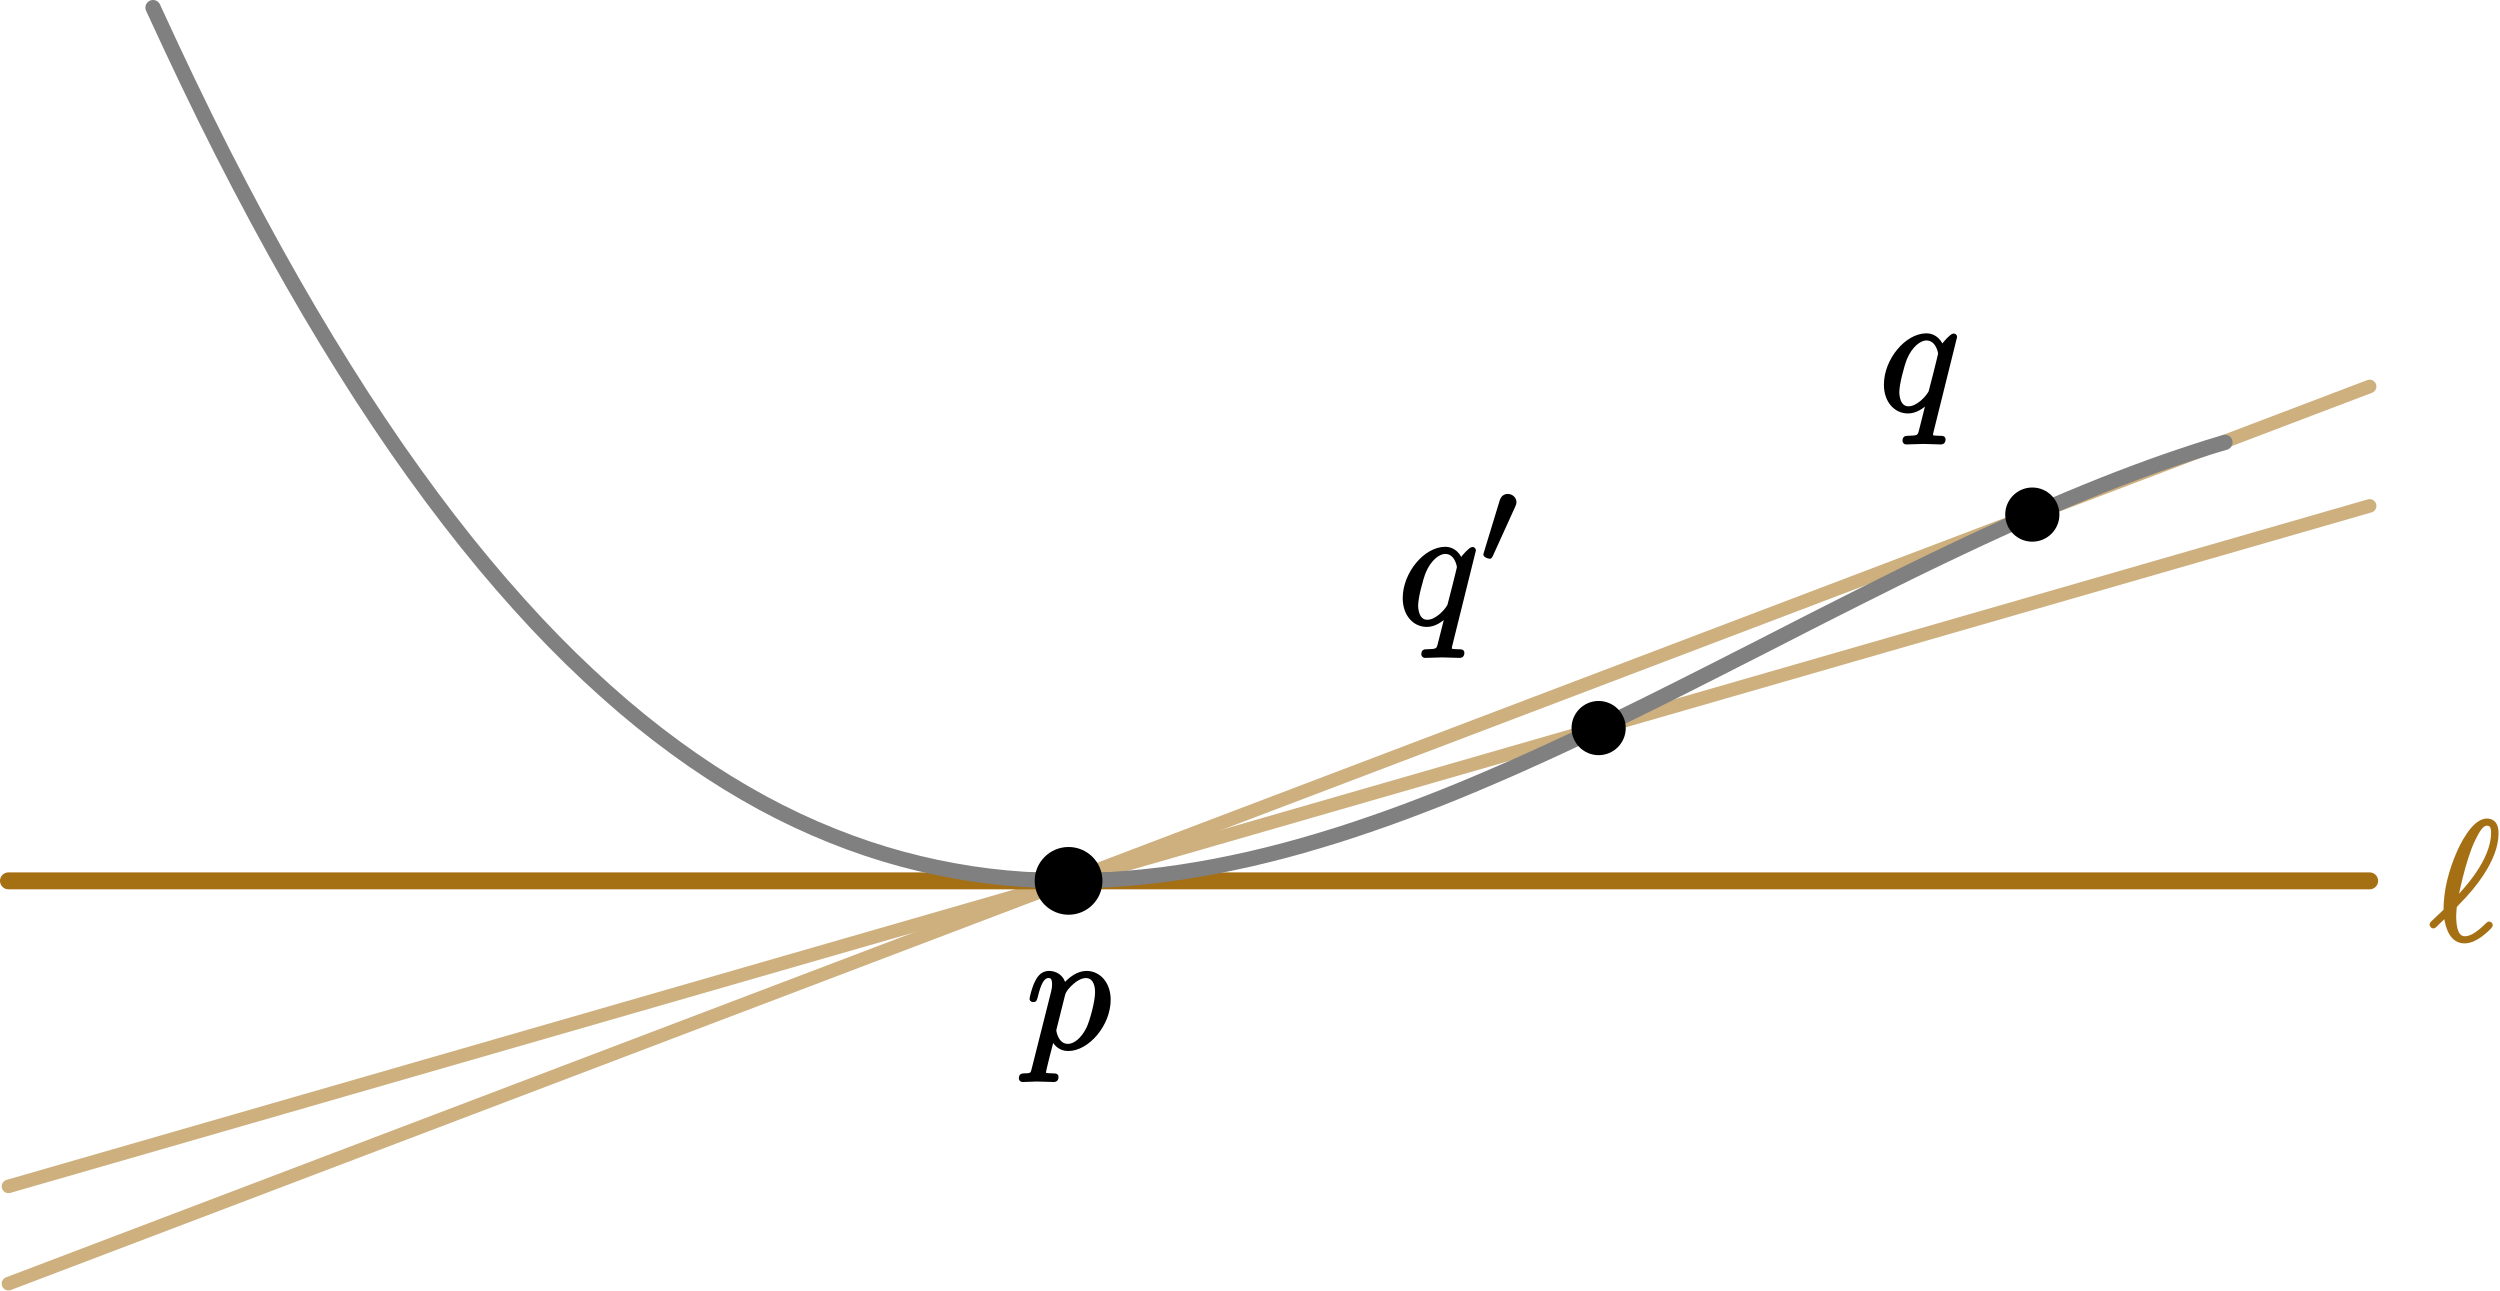
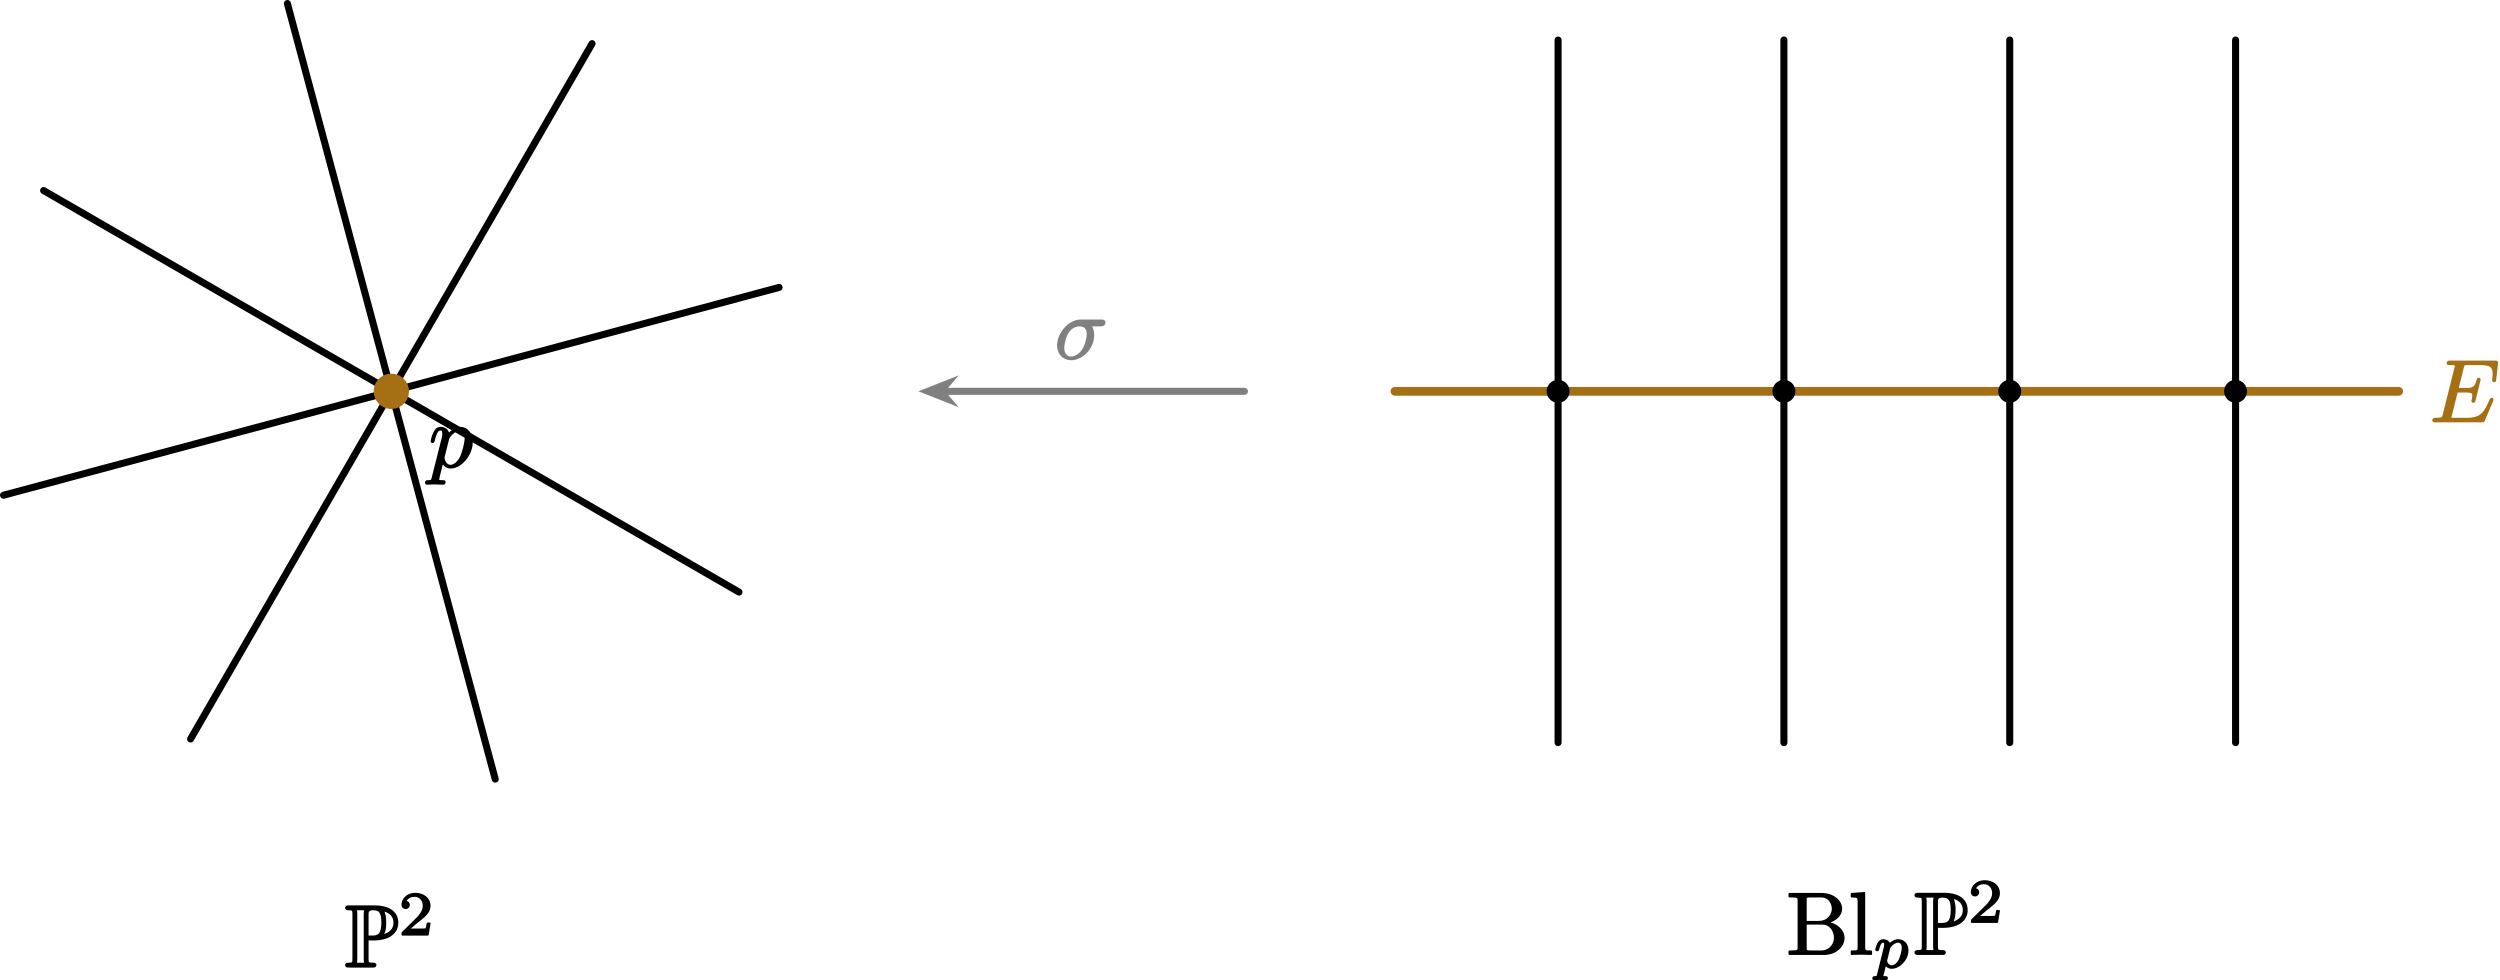
- <svg xmlns="http://www.w3.org/2000/svg" xmlns:xlink="http://www.w3.org/1999/xlink" version="1.1" width="147.07pt" height="75.913pt" viewBox="-70.01 -70.007 147.07 75.913">
+ <svg xmlns="http://www.w3.org/2000/svg" xmlns:xlink="http://www.w3.org/1999/xlink" version="1.1" width="282.43pt" height="110.633pt" viewBox="-70.008 -70.008 282.43 110.633">
  <defs>
-     <path id="g0-48" d="M2.022-3.292C2.078-3.41 2.085-3.466 2.085-3.515C2.085-3.731 1.89-3.898 1.674-3.898C1.409-3.898 1.325-3.682 1.29-3.571L.37-.551C.363-.537 .335-.446 .335-.439C.335-.356 .551-.286 .607-.286C.656-.286 .663-.3 .711-.404L2.022-3.292Z" />
-     <path id="g1-96" d="M.159-.986C.139-.956 .11-.927 .11-.887C.11-.837 .169-.757 .229-.757C.279-.757 .309-.787 .588-1.066C.667-1.136 .867-1.325 .946-1.405C1.046-.618 1.335 .12 2.062 .12C2.461 .12 2.809-.11 3.019-.259C3.158-.359 3.626-.747 3.626-.847C3.626-.877 3.597-.966 3.507-.966C3.477-.966 3.467-.956 3.377-.877C2.74-.249 2.371-.1 2.082-.1C1.634-.1 1.474-.618 1.474-1.395C1.474-1.455 1.494-1.913 1.524-1.963C1.544-1.993 1.544-2.012 1.743-2.212C2.55-3.019 3.965-4.702 3.965-6.247C3.965-6.416 3.965-7.024 3.377-7.024C2.55-7.024 1.813-5.38 1.714-5.151C1.235-4.065 .927-2.899 .927-1.714L.159-.986ZM1.574-2.381C1.594-2.491 2.022-4.702 2.59-5.868C2.859-6.406 3.068-6.804 3.387-6.804C3.726-6.804 3.726-6.446 3.726-6.286C3.726-4.623 2.052-2.879 1.574-2.381Z" />
+     <path id="g2-112" d="M.523 .851C.474 1.046 .46 1.102 .181 1.102C.091 1.102-.007 1.102-.007 1.248C-.007 1.325 .056 1.353 .091 1.353C.272 1.353 .502 1.325 .69 1.325C.928 1.325 1.193 1.353 1.423 1.353C1.485 1.353 1.562 1.332 1.562 1.2C1.562 1.102 1.465 1.102 1.381 1.102C1.227 1.102 1.039 1.102 1.039 1.018C1.039 .983 1.088 .802 1.116 .697C1.2 .328 1.297-.049 1.374-.342C1.458-.202 1.674 .07 2.092 .07C2.943 .07 3.884-.872 3.884-1.911C3.884-2.727 3.32-3.075 2.838-3.075C2.406-3.075 2.036-2.783 1.848-2.587C1.73-2.985 1.339-3.075 1.13-3.075C.858-3.075 .69-2.894 .579-2.706C.439-2.469 .328-2.05 .328-2.008C.328-1.918 .425-1.918 .446-1.918C.544-1.918 .551-1.939 .6-2.127C.704-2.532 .837-2.88 1.109-2.88C1.29-2.88 1.339-2.727 1.339-2.538C1.339-2.462 1.325-2.371 1.318-2.329L.523 .851ZM1.841-2.239C2.246-2.776 2.594-2.88 2.817-2.88C3.089-2.88 3.327-2.678 3.327-2.204C3.327-1.918 3.173-1.206 2.964-.802C2.79-.46 2.448-.126 2.092-.126C1.597-.126 1.471-.663 1.471-.732C1.471-.76 1.485-.809 1.492-.837L1.841-2.239Z" />
+     <path id="g3-66" d="M2.212-3.646V-6.097C2.212-6.426 2.232-6.496 2.7-6.496H3.935C4.902-6.496 5.25-5.649 5.25-5.121C5.25-4.483 4.762-3.646 3.656-3.646H2.212ZM4.563-3.557C5.529-3.746 6.217-4.384 6.217-5.121C6.217-5.988 5.3-6.804 4.005-6.804H.359V-6.496H.598C1.365-6.496 1.385-6.386 1.385-6.027V-.777C1.385-.418 1.365-.309 .598-.309H.359V0H4.264C5.589 0 6.486-.887 6.486-1.823C6.486-2.69 5.669-3.437 4.563-3.557ZM3.945-.309H2.7C2.232-.309 2.212-.379 2.212-.707V-3.427H4.085C5.071-3.427 5.489-2.501 5.489-1.833C5.489-1.126 4.971-.309 3.945-.309Z" />
+     <path id="g3-108" d="M1.763-6.914L.329-6.804V-6.496C1.026-6.496 1.106-6.426 1.106-5.938V-.757C1.106-.309 .996-.309 .329-.309V0C.658-.01 1.186-.03 1.435-.03S2.172-.01 2.54 0V-.309C1.873-.309 1.763-.309 1.763-.757V-6.914Z" />
+     <path id="g4-50" d="M3.522-1.269H3.285C3.264-1.116 3.194-.704 3.103-.635C3.048-.593 2.511-.593 2.413-.593H1.13C1.862-1.241 2.106-1.437 2.525-1.764C3.041-2.176 3.522-2.608 3.522-3.271C3.522-4.115 2.783-4.631 1.89-4.631C1.025-4.631 .439-4.024 .439-3.382C.439-3.027 .739-2.992 .809-2.992C.976-2.992 1.179-3.11 1.179-3.361C1.179-3.487 1.13-3.731 .767-3.731C.983-4.226 1.458-4.38 1.785-4.38C2.483-4.38 2.845-3.836 2.845-3.271C2.845-2.664 2.413-2.183 2.19-1.932L.509-.272C.439-.209 .439-.195 .439 0H3.313L3.522-1.269Z" />
+     <path id="g0-80" d="M2.61-3.068C2.65-3.068 2.859-3.068 2.879-3.059H3.218C5.24-3.059 5.968-4.005 5.968-4.951C5.968-6.366 4.692-6.824 3.407-6.824H.498C.319-6.824 .159-6.824 .159-6.645C.159-6.476 .349-6.476 .428-6.476C.946-6.476 .986-6.396 .986-5.908V-.917C.986-.428 .946-.349 .438-.349C.339-.349 .159-.349 .159-.179C.159 0 .319 0 .498 0H3.168C3.347 0 3.497 0 3.497-.179C3.497-.349 3.328-.349 3.218-.349C2.65-.349 2.61-.428 2.61-.917V-3.068ZM4.254-3.517C4.573-3.935 4.603-4.563 4.603-4.961C4.603-5.489 4.553-6.017 4.294-6.386C4.842-6.257 5.619-5.958 5.619-4.951C5.619-4.254 5.171-3.746 4.254-3.517ZM2.61-5.938C2.61-6.137 2.61-6.476 3.208-6.476C3.925-6.476 4.254-6.207 4.254-4.961C4.254-3.537 3.726-3.417 3.108-3.417H2.61V-5.938ZM1.255-.349C1.335-.528 1.335-.767 1.335-.897V-5.928C1.335-6.057 1.335-6.296 1.255-6.476H2.391C2.262-6.316 2.262-6.117 2.262-5.968V-.897C2.262-.797 2.262-.528 2.341-.349H1.255Z" />
+     <path id="g1-27" d="M5.161-3.716C5.29-3.716 5.649-3.716 5.649-4.055C5.649-4.294 5.44-4.294 5.26-4.294H2.989C1.484-4.294 .379-2.65 .379-1.465C.379-.588 .966 .11 1.873 .11C3.049 .11 4.374-1.096 4.374-2.63C4.374-2.8 4.374-3.278 4.065-3.716H5.161ZM1.883-.11C1.395-.11 .996-.468 .996-1.186C.996-1.484 1.116-2.301 1.465-2.889C1.883-3.577 2.481-3.716 2.819-3.716C3.656-3.716 3.736-3.059 3.736-2.75C3.736-2.281 3.537-1.465 3.198-.956C2.809-.369 2.271-.11 1.883-.11Z" />
+     <path id="g1-69" d="M7.054-2.321C7.073-2.371 7.103-2.441 7.103-2.461C7.103-2.471 7.103-2.57 6.984-2.57C6.894-2.57 6.874-2.511 6.854-2.451C6.207-.976 5.838-.309 4.134-.309H2.68C2.54-.309 2.521-.309 2.461-.319C2.361-.329 2.331-.339 2.331-.418C2.331-.448 2.331-.468 2.381-.648L3.059-3.367H4.045C4.892-3.367 4.892-3.158 4.892-2.909C4.892-2.839 4.892-2.72 4.822-2.421C4.802-2.371 4.792-2.341 4.792-2.311C4.792-2.262 4.832-2.202 4.922-2.202C5.001-2.202 5.031-2.252 5.071-2.401L5.639-4.732C5.639-4.792 5.589-4.842 5.519-4.842C5.43-4.842 5.41-4.782 5.38-4.663C5.171-3.905 4.991-3.676 4.075-3.676H3.138L3.736-6.077C3.826-6.426 3.836-6.466 4.274-6.466H5.679C6.894-6.466 7.193-6.177 7.193-5.36C7.193-5.121 7.193-5.101 7.153-4.832C7.153-4.772 7.143-4.702 7.143-4.653S7.173-4.533 7.263-4.533C7.372-4.533 7.382-4.593 7.402-4.782L7.601-6.506C7.631-6.775 7.582-6.775 7.333-6.775H2.301C2.102-6.775 2.002-6.775 2.002-6.575C2.002-6.466 2.092-6.466 2.281-6.466C2.65-6.466 2.929-6.466 2.929-6.286C2.929-6.247 2.929-6.227 2.879-6.047L1.564-.777C1.465-.389 1.445-.309 .658-.309C.488-.309 .379-.309 .379-.12C.379 0 .468 0 .658 0H5.828C6.057 0 6.067-.01 6.137-.169L7.054-2.321Z" />
    <path id="g1-112" d="M.448 1.215C.369 1.554 .349 1.624-.09 1.624C-.209 1.624-.319 1.624-.319 1.813C-.319 1.893-.269 1.933-.189 1.933C.08 1.933 .369 1.903 .648 1.903C.976 1.903 1.315 1.933 1.634 1.933C1.684 1.933 1.813 1.933 1.813 1.733C1.813 1.624 1.714 1.624 1.574 1.624C1.076 1.624 1.076 1.554 1.076 1.465C1.076 1.345 1.494-.279 1.564-.528C1.694-.239 1.973 .11 2.481 .11C3.636 .11 4.882-1.345 4.882-2.809C4.882-3.746 4.314-4.403 3.557-4.403C3.059-4.403 2.58-4.045 2.252-3.656C2.152-4.194 1.724-4.403 1.355-4.403C.897-4.403 .707-4.015 .618-3.836C.438-3.497 .309-2.899 .309-2.869C.309-2.77 .408-2.77 .428-2.77C.528-2.77 .538-2.78 .598-2.999C.767-3.706 .966-4.184 1.325-4.184C1.494-4.184 1.634-4.105 1.634-3.726C1.634-3.497 1.604-3.387 1.564-3.218L.448 1.215ZM2.202-3.108C2.271-3.377 2.54-3.656 2.72-3.806C3.068-4.115 3.357-4.184 3.527-4.184C3.925-4.184 4.164-3.836 4.164-3.248S3.836-1.514 3.656-1.136C3.318-.438 2.839-.11 2.471-.11C1.813-.11 1.684-.936 1.684-.996C1.684-1.016 1.684-1.036 1.714-1.156L2.202-3.108Z" />
-     <path id="g1-113" d="M4.503-4.294C4.503-4.334 4.473-4.394 4.403-4.394C4.294-4.394 3.895-3.995 3.726-3.706C3.507-4.244 3.118-4.403 2.8-4.403C1.624-4.403 .399-2.929 .399-1.484C.399-.508 .986 .11 1.714 .11C2.142 .11 2.531-.13 2.889-.488C2.8-.139 2.471 1.205 2.441 1.295C2.361 1.574 2.281 1.614 1.724 1.624C1.594 1.624 1.494 1.624 1.494 1.823C1.494 1.833 1.494 1.933 1.624 1.933C1.943 1.933 2.291 1.903 2.62 1.903C2.959 1.903 3.318 1.933 3.646 1.933C3.696 1.933 3.826 1.933 3.826 1.733C3.826 1.624 3.726 1.624 3.567 1.624C3.088 1.624 3.088 1.554 3.088 1.465C3.088 1.395 3.108 1.335 3.128 1.245L4.503-4.294ZM1.743-.11C1.146-.11 1.106-.877 1.106-1.046C1.106-1.524 1.395-2.61 1.564-3.029C1.873-3.766 2.391-4.184 2.8-4.184C3.447-4.184 3.587-3.377 3.587-3.308C3.587-3.248 3.039-1.066 3.009-1.026C2.859-.747 2.301-.11 1.743-.11Z" />
  </defs>
  <g id="page1">
-     <path d="M-69.512 5.508L69.391-47.273" stroke="#cdb07e" fill="none" stroke-width=".797" stroke-linecap="round" stroke-linejoin="round" />
-     <path d="M-69.512-.215L69.391-40.246" stroke="#cdb07e" fill="none" stroke-width=".797" stroke-miterlimit="10" stroke-linecap="round" stroke-linejoin="round" />
-     <path d="M-69.512-18.188H69.391" stroke="#a56f14" fill="none" stroke-width=".996" stroke-miterlimit="10" stroke-linecap="round" stroke-linejoin="round" />
-     <g fill="#a56f14" transform="matrix(1 0 0 1 80.05615 3.4593)">
-       <use stroke="#a56f14" stroke-width="0.20" stroke-linejoin="round" x="-7.147" y="-18.189" xlink:href="#g1-96" />
+     <path d="M-69.609-14.062L18.008-37.539" stroke="#000" fill="none" stroke-width=".797" stroke-linecap="round" />
+     <path d="M-48.477 13.477L-3.121-65.078" stroke="#000" fill="none" stroke-width=".797" stroke-miterlimit="10" stroke-linecap="round" />
+     <path d="M-14.062 18.008L-37.539-69.609" stroke="#000" fill="none" stroke-width=".797" stroke-miterlimit="10" stroke-linecap="round" />
+     <path d="M13.477-3.121L-65.078-48.477" stroke="#000" fill="none" stroke-width=".797" stroke-miterlimit="10" stroke-linecap="round" />
+     <path d="M-23.809-25.801C-23.809-26.898-24.699-27.793-25.801-27.793C-26.898-27.793-27.793-26.898-27.793-25.801C-27.793-24.699-26.898-23.809-25.801-23.809C-24.699-23.809-23.809-24.699-23.809-25.801Z" fill="#a56f14" />
+     <g transform="matrix(1 0 0 1 4.2243 8.5138)">
+       <use stroke="#000" stroke-width="0.20" stroke-linejoin="round" x="-25.8" y="-25.8" xlink:href="#g1-112" />
    </g>
-     <path d="M-61.008-69.559L-59.98-67.34L-58.957-65.18L-57.934-63.074L-56.91-61.031L-55.883-59.043L-54.859-57.113L-53.836-55.238L-52.812-53.418L-51.789-51.652L-50.762-49.938L-49.738-48.281L-48.715-46.672L-47.691-45.121L-46.668-43.617L-45.641-42.164L-44.617-40.762L-43.594-39.41L-42.57-38.105L-41.547-36.852L-40.52-35.641L-39.496-34.48L-38.473-33.363L-37.449-32.293L-36.426-31.27L-35.398-30.289L-34.375-29.352L-33.352-28.457L-32.328-27.605L-31.305-26.797L-30.277-26.027L-29.254-25.297L-28.23-24.609L-27.207-23.961L-26.18-23.348L-25.156-22.773L-24.133-22.238L-23.109-21.738L-22.086-21.277L-21.059-20.848L-20.035-20.453L-19.012-20.094L-17.988-19.766L-16.965-19.473L-15.938-19.211L-14.914-18.98L-13.891-18.781L-12.867-18.609L-11.844-18.469L-10.816-18.359L-9.793-18.277L-8.77-18.223L-7.746-18.191H-6.723L-5.695-18.215L-4.672-18.262L-3.648-18.336L-2.625-18.434L-1.598-18.551L-.574-18.695L.449-18.859L1.473-19.043L2.496-19.25L3.523-19.473L4.547-19.719L5.57-19.98L6.594-20.262L7.617-20.562L8.645-20.875L9.668-21.207L10.691-21.555L11.715-21.914L12.738-22.289L13.766-22.68L14.789-23.078L15.813-23.492L16.836-23.918L17.859-24.355L18.887-24.801L19.91-25.258L20.934-25.723L21.957-26.195L22.984-26.676L24.008-27.164L25.031-27.656L26.055-28.156L27.078-28.66L28.105-29.172L29.129-29.684L30.152-30.203L31.176-30.719L32.199-31.242L33.227-31.762L34.25-32.285L35.273-32.809L36.297-33.332L37.32-33.852L38.348-34.371L39.371-34.887L40.395-35.398L41.418-35.91L42.441-36.414L43.469-36.914L44.492-37.406L45.516-37.891L46.539-38.371L47.566-38.844L48.59-39.309L49.613-39.762L50.637-40.207L51.66-40.641L52.688-41.066L53.711-41.48L54.734-41.879L55.758-42.266L56.781-42.641L57.809-43L58.832-43.344L59.855-43.676L60.879-43.984" stroke="#808080" fill="none" stroke-width=".897" stroke-miterlimit="10" stroke-linecap="round" stroke-linejoin="round" />
-     <path d="M51.141-39.734C51.141-40.613 50.426-41.328 49.547-41.328C48.664-41.328 47.953-40.613 47.953-39.734C47.953-38.852 48.664-38.141 49.547-38.141C50.426-38.141 51.141-38.852 51.141-39.734Z" />
-     <g transform="matrix(1 0 0 1 47.66435 -27.7053)">
-       <use stroke="#000" stroke-width="0.20" stroke-linejoin="round" x="-7.147" y="-18.189" xlink:href="#g1-113" />
+     <g transform="matrix(1 0 0 1 -5.2789 65.0003)">
+       <use stroke="#000" stroke-width="0.20" stroke-linejoin="round" x="-25.8" y="-25.8" xlink:href="#g0-80" />
+       <use stroke="#000" stroke-width="0.20" stroke-linejoin="round" x="-19.712" y="-29.415" xlink:href="#g4-50" />
    </g>
-     <path d="M25.629-27.176C25.629-28.055 24.914-28.77 24.035-28.77C23.152-28.77 22.441-28.055 22.441-27.176C22.441-26.297 23.152-25.582 24.035-25.582C24.914-25.582 25.629-26.297 25.629-27.176Z" />
-     <g transform="matrix(1 0 0 1 19.35735 -15.1479)">
-       <use stroke="#000" stroke-width="0.20" stroke-linejoin="round" x="-7.147" y="-18.189" xlink:href="#g1-113" />
-       <use stroke="#000" stroke-width="0.20" stroke-linejoin="round" x="-2.342" y="-21.804" xlink:href="#g0-48" />
+     <path d="M87.586-25.801H200.973" stroke="#a56f14" fill="none" stroke-width=".996" stroke-miterlimit="10" stroke-linecap="round" />
+     <g fill="#a56f14" transform="matrix(1 0 0 1 230.2939 3.4039)">
+       <use stroke="#a56f14" stroke-width="0.20" stroke-linejoin="round" x="-25.8" y="-25.8" xlink:href="#g1-69" />
    </g>
-     <path d="M-5.156-18.188C-5.156-19.289-6.047-20.18-7.148-20.18C-8.246-20.18-9.141-19.289-9.141-18.188C-9.141-17.09-8.246-16.195-7.148-16.195C-6.047-16.195-5.156-17.09-5.156-18.188Z" />
-     <g transform="matrix(1 0 0 1 -2.50626 9.80188)">
-       <use stroke="#000" stroke-width="0.20" stroke-linejoin="round" x="-7.147" y="-18.189" xlink:href="#g1-112" />
+     <path d="M106.012 13.887V-65.484" stroke="#000" fill="none" stroke-width=".797" stroke-miterlimit="10" stroke-linecap="round" />
+     <path d="M107.308-25.801C107.308-26.516 106.726-27.094 106.012-27.094C105.297-27.094 104.719-26.516 104.719-25.801C104.719-25.086 105.297-24.504 106.012-24.504C106.726-24.504 107.308-25.086 107.308-25.801Z" />
+     <path d="M131.523 13.887V-65.484" stroke="#000" fill="none" stroke-width=".797" stroke-miterlimit="10" stroke-linecap="round" />
+     <path d="M132.82-25.801C132.82-26.516 132.242-27.094 131.523-27.094C130.808-27.094 130.23-26.516 130.23-25.801C130.23-25.086 130.808-24.504 131.523-24.504C132.242-24.504 132.82-25.086 132.82-25.801Z" />
+     <path d="M157.035 13.887V-65.484" stroke="#000" fill="none" stroke-width=".797" stroke-miterlimit="10" stroke-linecap="round" />
+     <path d="M158.332-25.801C158.332-26.516 157.754-27.094 157.035-27.094C156.32-27.094 155.742-26.516 155.742-25.801C155.742-25.086 156.32-24.504 157.035-24.504C157.754-24.504 158.332-25.086 158.332-25.801Z" />
+     <path d="M182.551 13.887V-65.484" stroke="#000" fill="none" stroke-width=".797" stroke-miterlimit="10" stroke-linecap="round" />
+     <path d="M183.844-25.801C183.844-26.516 183.266-27.094 182.551-27.094S181.254-26.516 181.254-25.801C181.254-25.086 181.836-24.504 182.551-24.504S183.844-25.086 183.844-25.801Z" />
+     <g transform="matrix(1 0 0 1 157.5869 63.5751)">
+       <use stroke="#000" stroke-width="0.20" stroke-linejoin="round" x="-25.8" y="-25.8" xlink:href="#g3-66" />
+       <use stroke="#000" stroke-width="0.20" stroke-linejoin="round" x="-18.743" y="-25.8" xlink:href="#g3-108" />
+       <use stroke="#000" stroke-width="0.20" stroke-linejoin="round" x="-15.976" y="-24.306" xlink:href="#g2-112" />
+       <use stroke="#000" stroke-width="0.20" stroke-linejoin="round" x="-11.371" y="-25.8" xlink:href="#g0-80" />
+       <use stroke="#000" stroke-width="0.20" stroke-linejoin="round" x="-5.282" y="-29.415" xlink:href="#g4-50" />
+     </g>
+     <path d="M70.578-25.801H36.449" stroke="#808080" fill="none" stroke-width=".797" stroke-miterlimit="10" stroke-linecap="round" />
+     <path d="M34.773-25.801L37.02-24.914L36.262-25.801L37.02-26.688Z" fill="#808080" />
+     <path d="M34.773-25.801L37.02-24.914L36.262-25.801L37.02-26.688Z" stroke="#808080" fill="none" stroke-width=".757" stroke-miterlimit="10" stroke-linecap="round" />
+     <g fill="#808080" transform="matrix(1 0 0 1 74.9286 -3.7191)">
+       <use stroke="#808080" stroke-width="0.20" stroke-linejoin="round" x="-25.8" y="-25.8" xlink:href="#g1-27" />
    </g>
  </g>
</svg>
